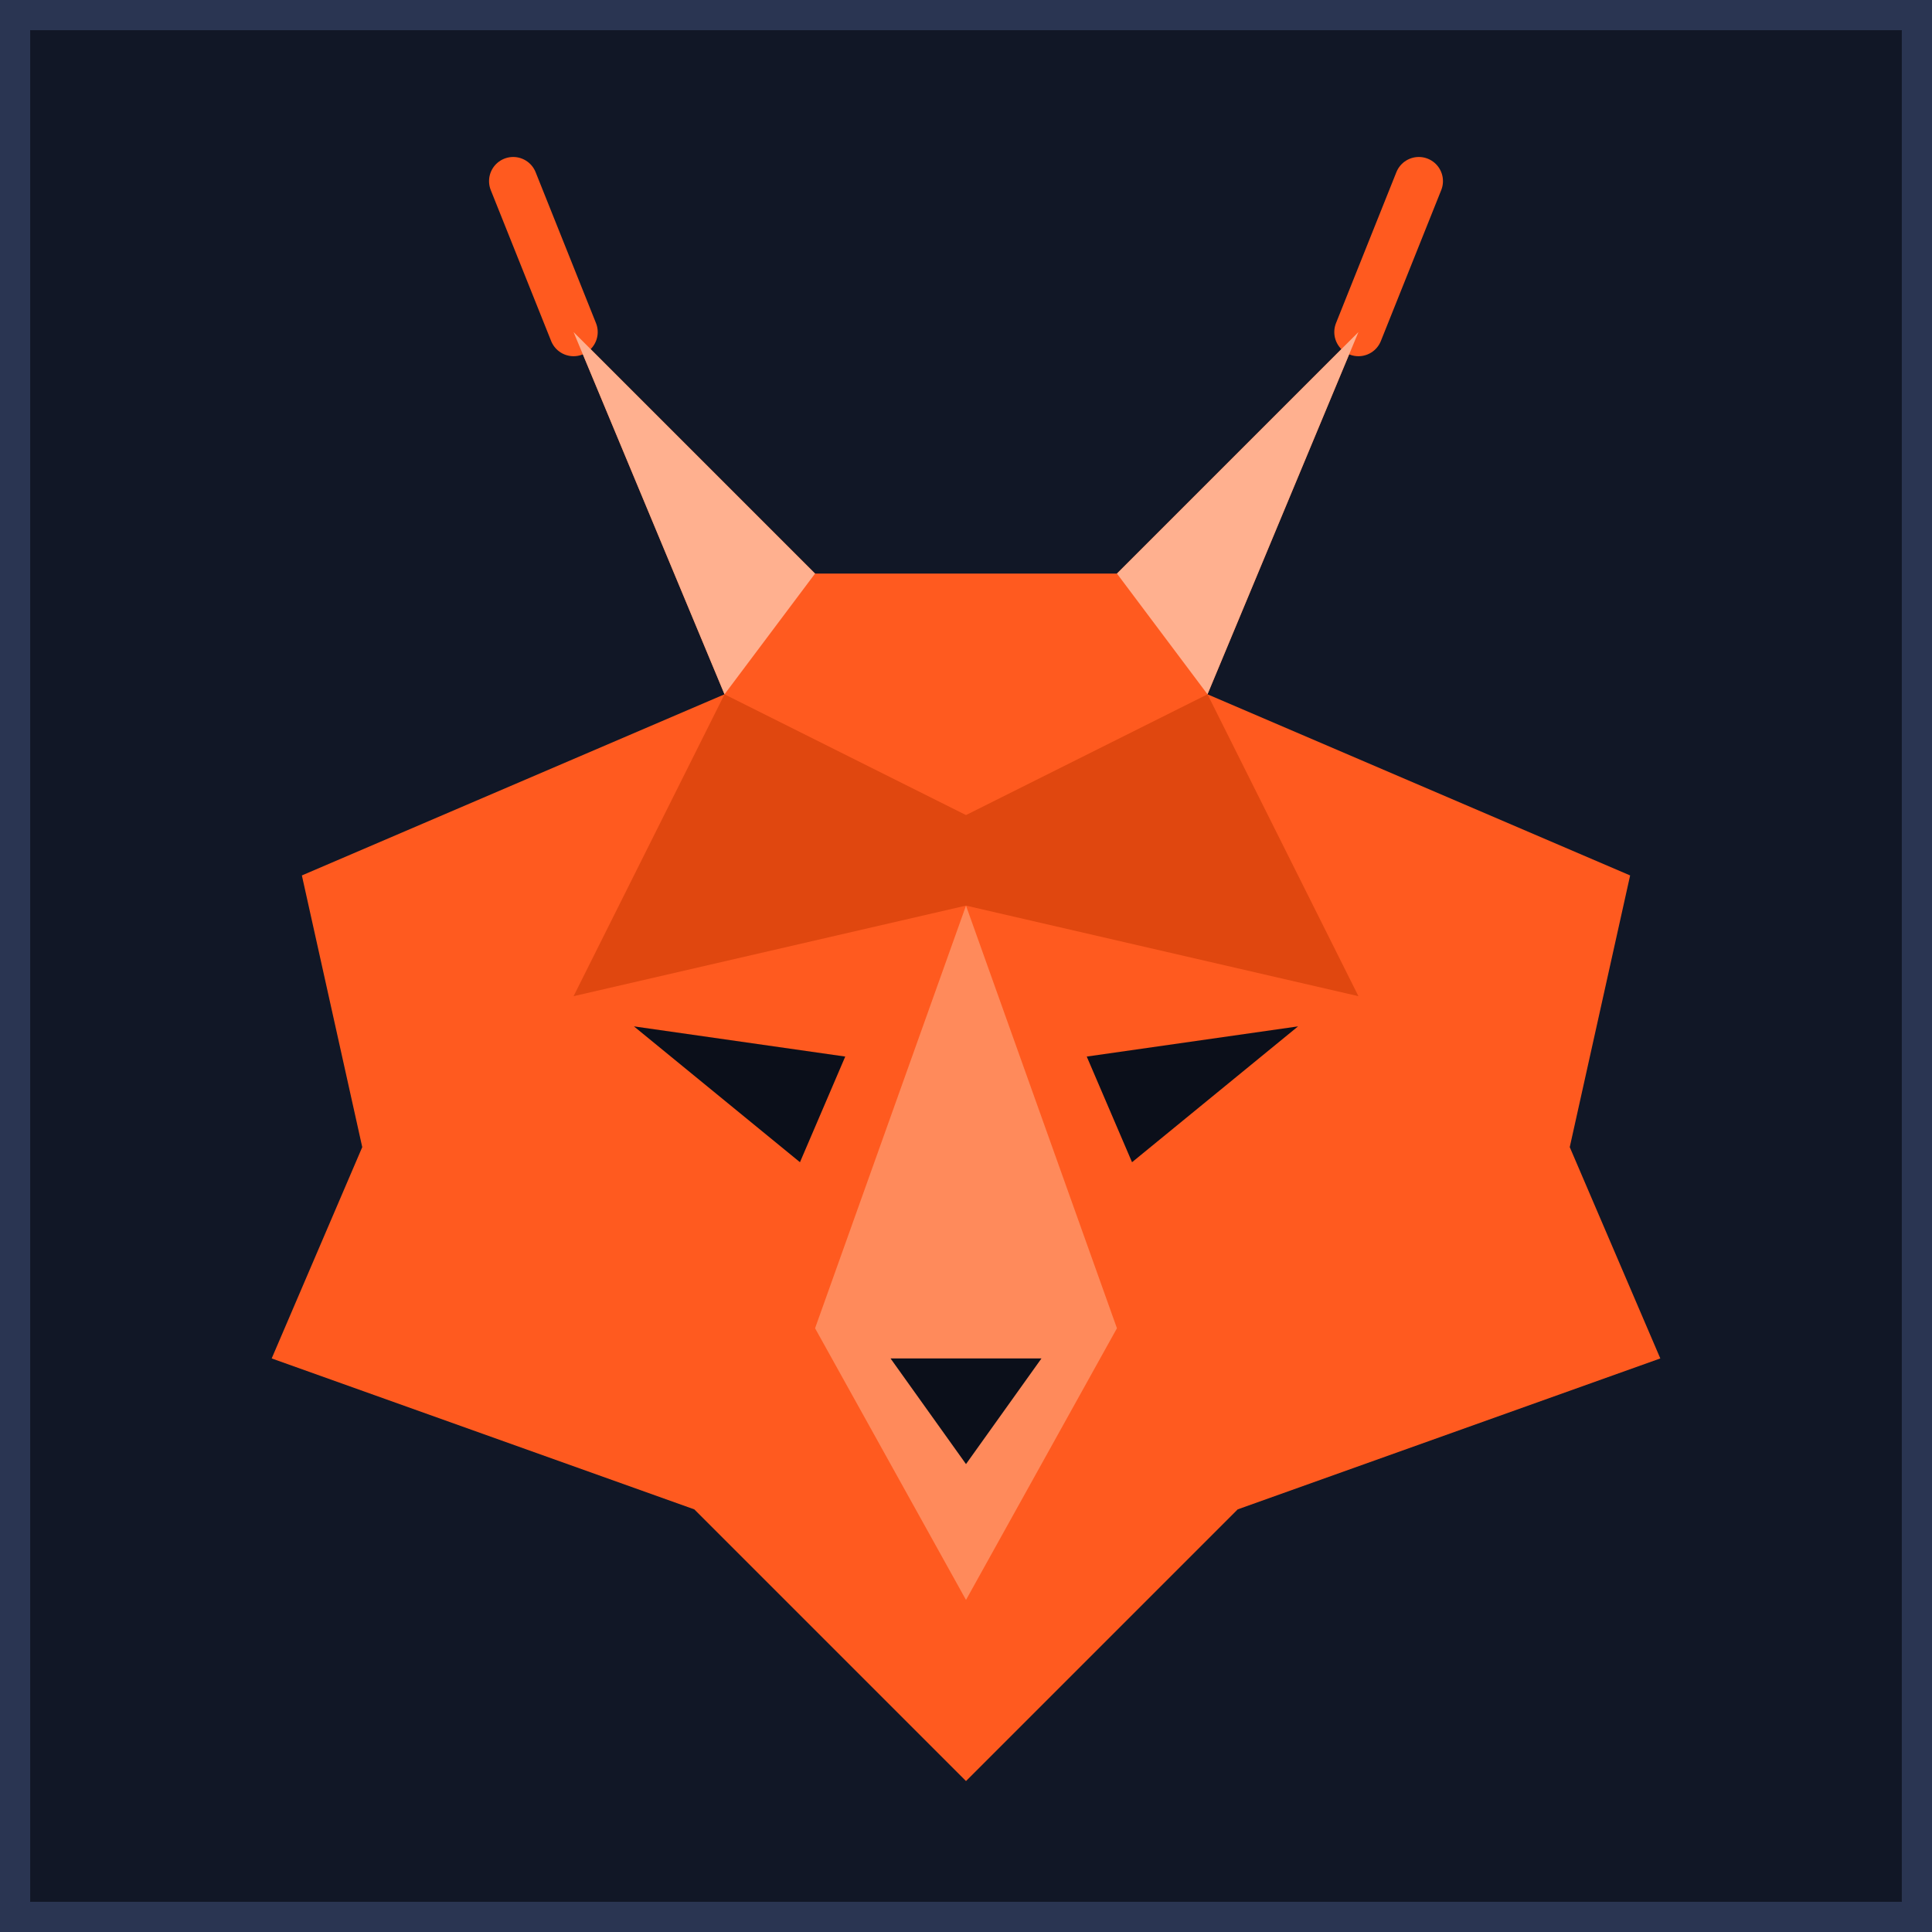
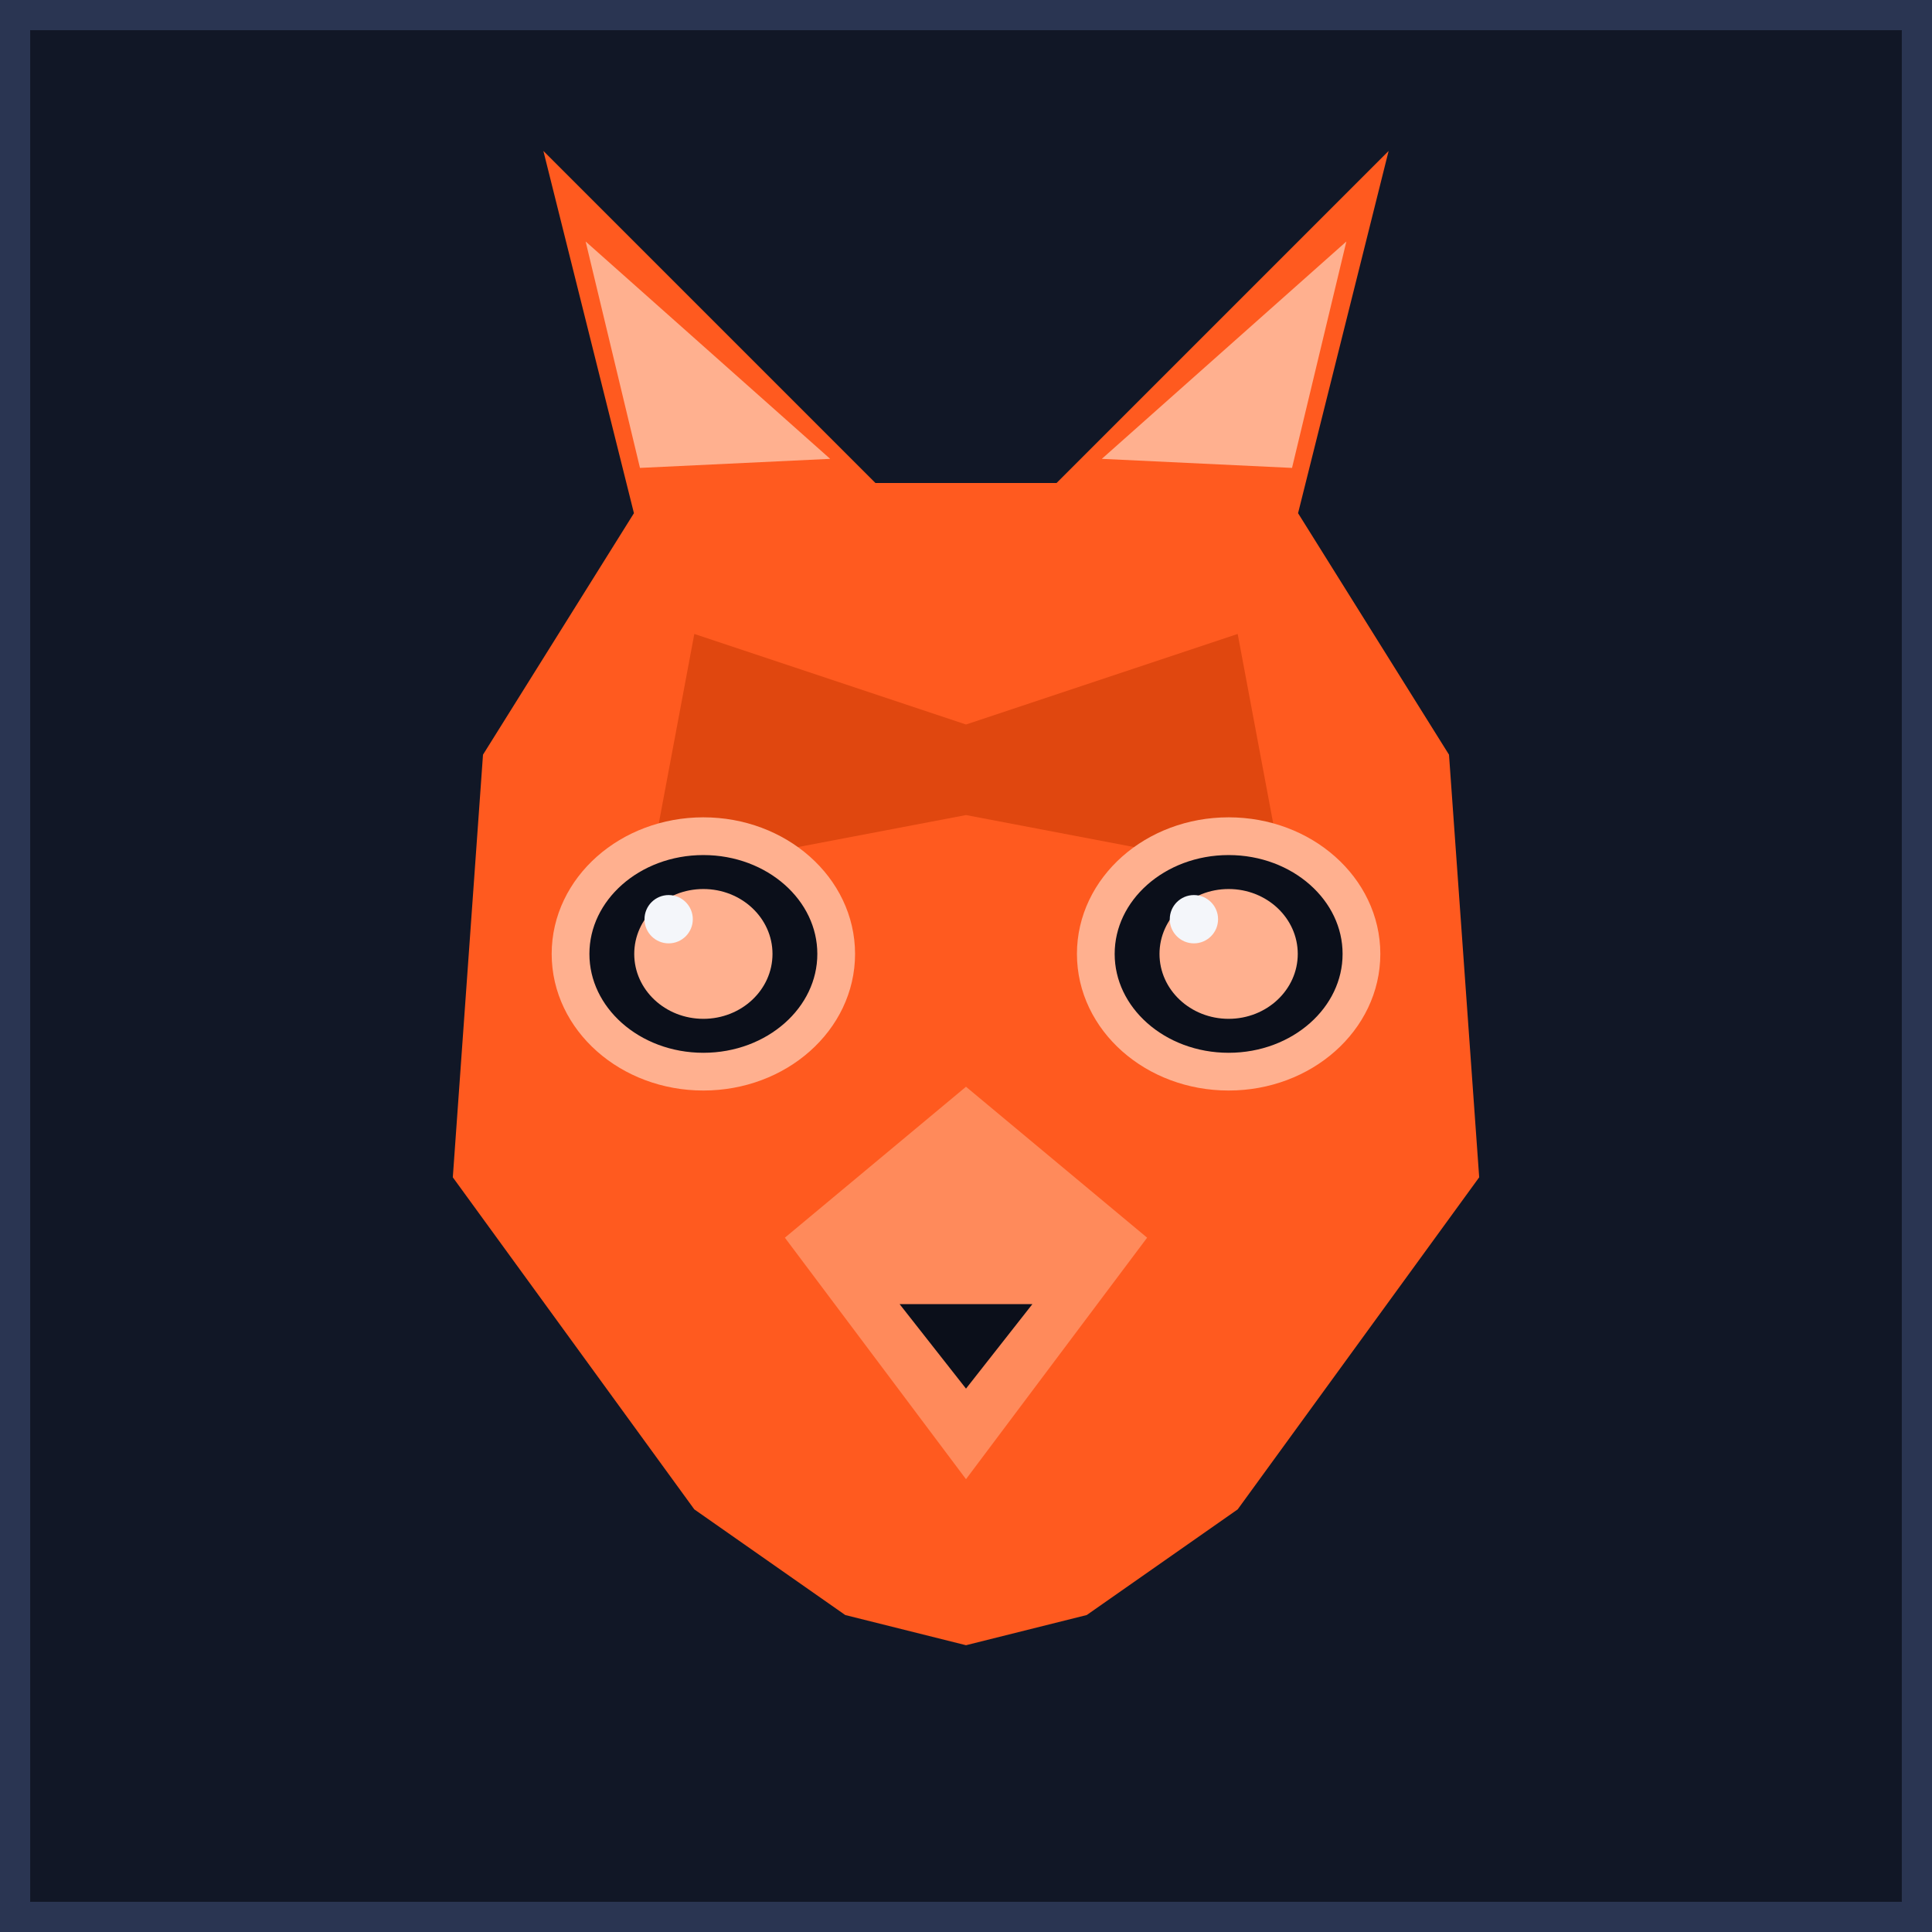
<svg xmlns="http://www.w3.org/2000/svg" width="512" height="512" viewBox="0 0 64 64" fill="none">
  <rect width="64" height="64" fill="#111726" />
  <rect x=".5" y=".5" width="63" height="63" stroke="#2a3552" />
-   <path d="M17 6l2 5M47 6l-2 5" stroke="#ff5a1f" stroke-width="1.6" stroke-linecap="round" />
-   <path d="M19 11L24 23L10 29L12 38L9 45L23 50L32 59L41 50L55 45L52 38L54 29L40 23L45 11L37 19H27Z" fill="#ff5a1f" />
-   <path d="M19 11L24 23L27 19Z M45 11L40 23L37 19Z" fill="#ffb08f" />
-   <path d="M24 23L32 27L40 23L45 33L32 30L19 33Z" fill="#e0470f" />
-   <path d="M27 44L32 30L37 44L32 53Z" fill="#ff8a5b" />
-   <path d="M21 34L28 35L26.5 38.5Z M43 34L36 35L37.5 38.5Z" fill="#0b0f1a" />
-   <path d="M29.5 45L34.5 45L32 48.5Z" fill="#0b0f1a" />
+   <path d="M18 5L21 17L16 25L15 39L23 50L28 53.5L32 54.5L36 53.5L41 50L49 39L48 25L43 17L46 5L35 16L29 16Z" fill="#ff5a1f" />
+   <path d="M21.2 15.5L19.4 8L27.5 15.2Z" fill="#ffb08f" />
+   <path d="M42.8 15.5L44.6 8L36.5 15.2Z" fill="#ffb08f" />
+   <path d="M23 21L32 24L41 21L42.5 29L32 27L21.5 29Z" fill="#e0470f" />
+   <path d="M26 41L32 36L38 41L32 49Z" fill="#ff8a5b" />
+   <ellipse cx="23.3" cy="31.6" rx="4.4" ry="3.9" fill="#0b0f1a" />
+   <ellipse cx="23.3" cy="31.6" rx="4.4" ry="3.9" stroke="#ffb08f" stroke-width="1.25" />
+   <ellipse cx="23.3" cy="31.6" rx="2.29" ry="2.15" fill="#ffb08f" />
+   <circle cx="22.15" cy="30.45" r=".8" fill="#f4f6fa" />
+   <ellipse cx="40.7" cy="31.6" rx="4.4" ry="3.9" fill="#0b0f1a" />
+   <ellipse cx="40.7" cy="31.6" rx="4.4" ry="3.9" stroke="#ffb08f" stroke-width="1.25" />
+   <ellipse cx="40.7" cy="31.6" rx="2.29" ry="2.15" fill="#ffb08f" />
+   <circle cx="39.55" cy="30.45" r=".8" fill="#f4f6fa" />
+   <path d="M29.8 43.2L34.2 43.2L32 46Z" fill="#0b0f1a" />
</svg>
